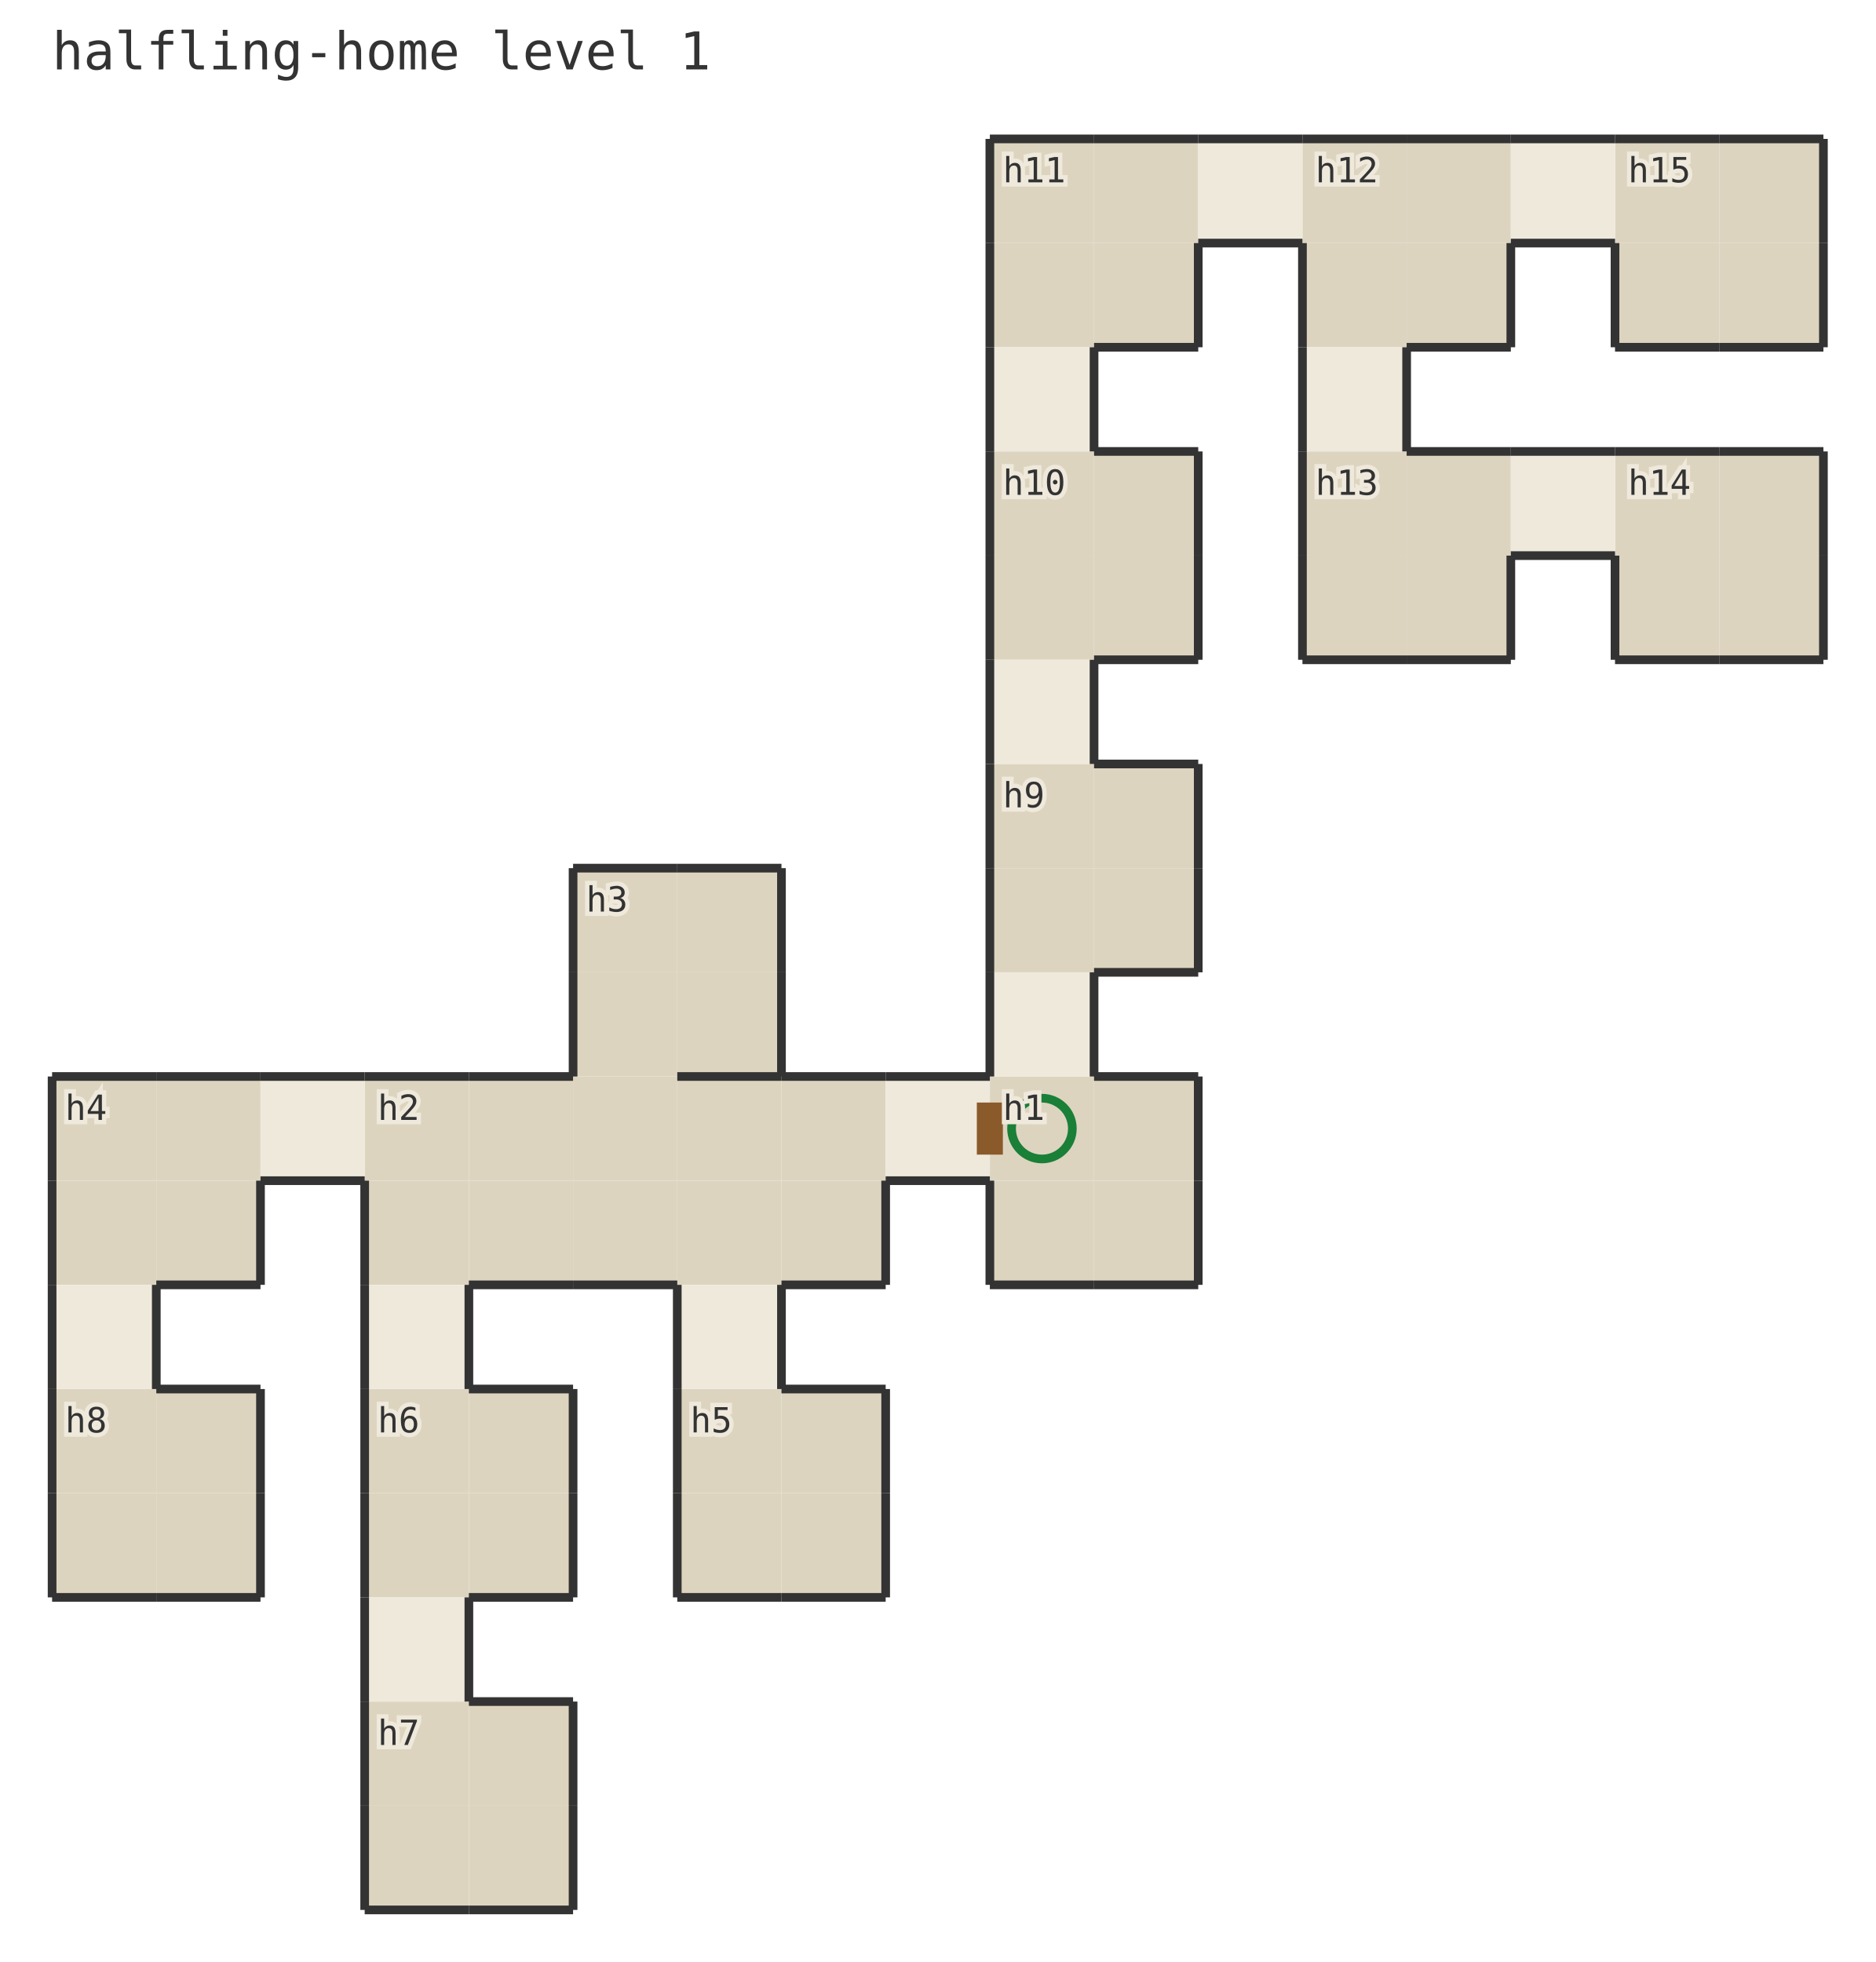
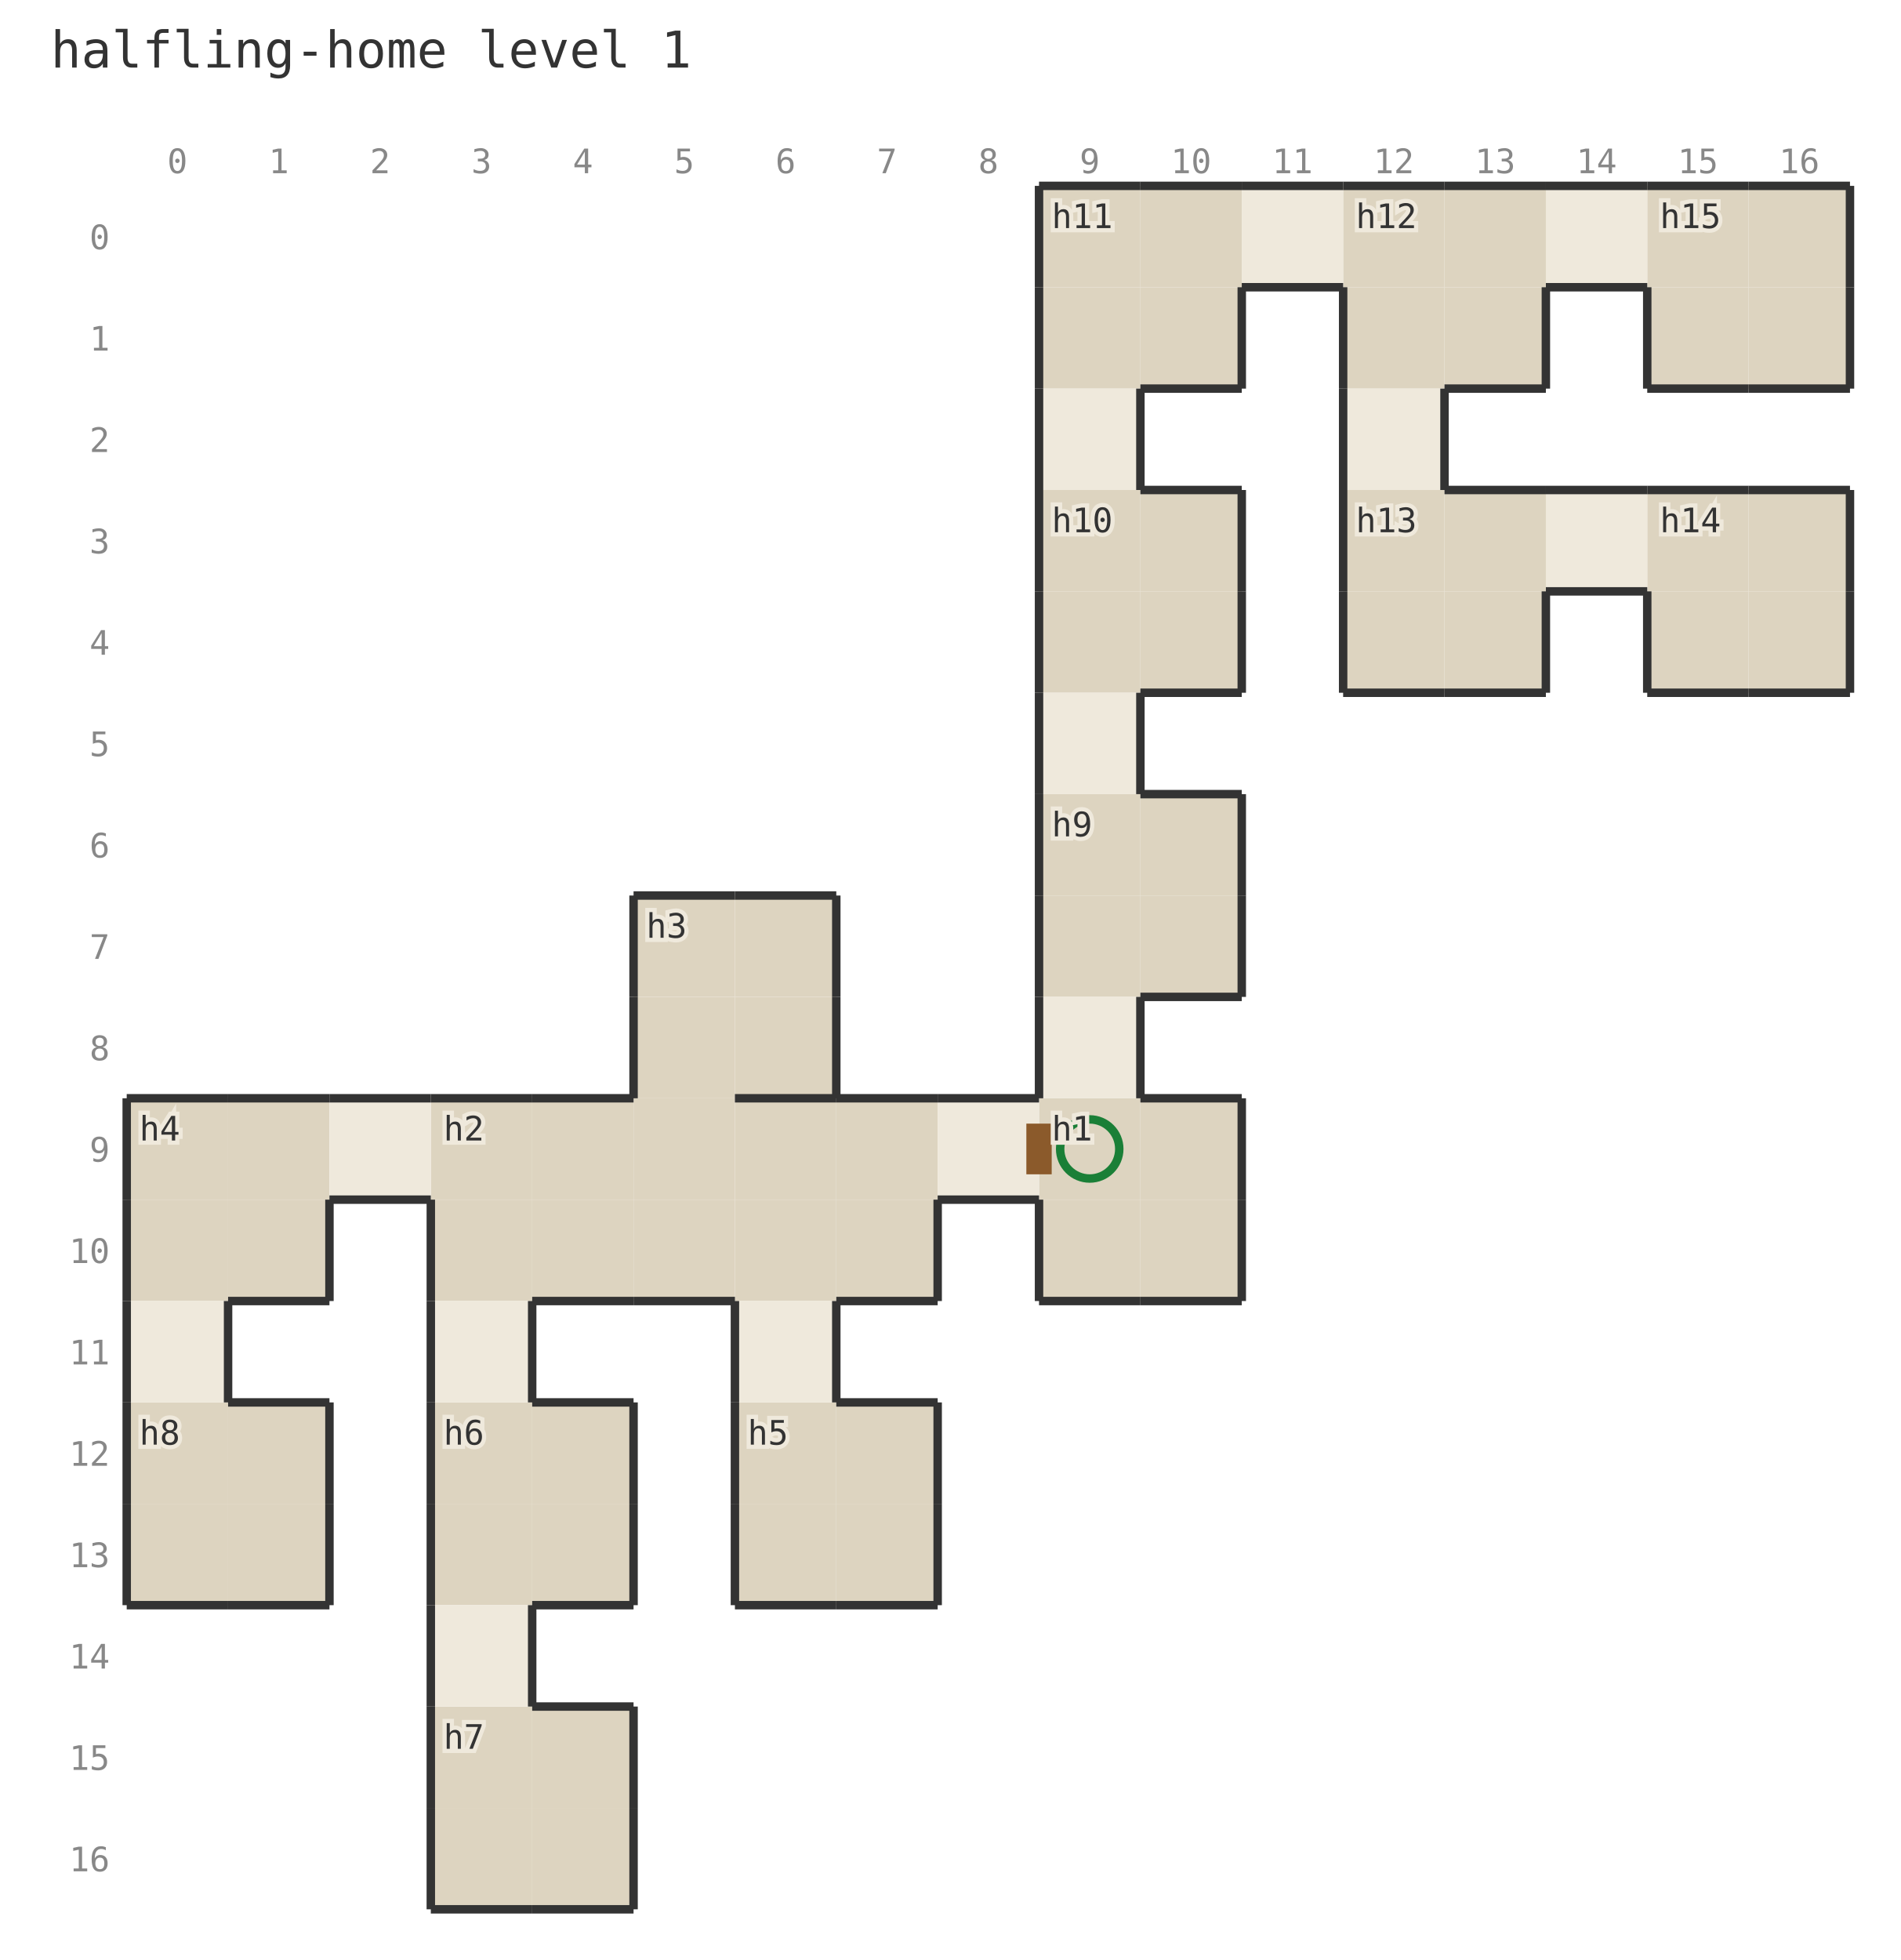
- <svg xmlns="http://www.w3.org/2000/svg" width="432" height="452" viewBox="0 0 432 452">
+ <svg xmlns="http://www.w3.org/2000/svg" width="450" height="464" viewBox="0 0 450 464">
  <text x="12" y="16" font-family="monospace" font-size="12" fill="#333333">halfling-home level 1</text>
-   <rect x="228" y="248" width="24" height="24" fill="#ddd4c0" />
-   <rect x="252" y="248" width="24" height="24" fill="#ddd4c0" />
-   <rect x="228" y="272" width="24" height="24" fill="#ddd4c0" />
-   <rect x="252" y="272" width="24" height="24" fill="#ddd4c0" />
-   <rect x="84" y="248" width="24" height="24" fill="#ddd4c0" />
-   <rect x="108" y="248" width="24" height="24" fill="#ddd4c0" />
-   <rect x="132" y="248" width="24" height="24" fill="#ddd4c0" />
-   <rect x="156" y="248" width="24" height="24" fill="#ddd4c0" />
-   <rect x="180" y="248" width="24" height="24" fill="#ddd4c0" />
-   <rect x="84" y="272" width="24" height="24" fill="#ddd4c0" />
-   <rect x="108" y="272" width="24" height="24" fill="#ddd4c0" />
-   <rect x="132" y="272" width="24" height="24" fill="#ddd4c0" />
-   <rect x="156" y="272" width="24" height="24" fill="#ddd4c0" />
-   <rect x="180" y="272" width="24" height="24" fill="#ddd4c0" />
-   <rect x="132" y="200" width="24" height="24" fill="#ddd4c0" />
-   <rect x="156" y="200" width="24" height="24" fill="#ddd4c0" />
-   <rect x="132" y="224" width="24" height="24" fill="#ddd4c0" />
-   <rect x="156" y="224" width="24" height="24" fill="#ddd4c0" />
-   <rect x="12" y="248" width="24" height="24" fill="#ddd4c0" />
-   <rect x="36" y="248" width="24" height="24" fill="#ddd4c0" />
-   <rect x="12" y="272" width="24" height="24" fill="#ddd4c0" />
-   <rect x="36" y="272" width="24" height="24" fill="#ddd4c0" />
-   <rect x="156" y="320" width="24" height="24" fill="#ddd4c0" />
-   <rect x="180" y="320" width="24" height="24" fill="#ddd4c0" />
-   <rect x="156" y="344" width="24" height="24" fill="#ddd4c0" />
-   <rect x="180" y="344" width="24" height="24" fill="#ddd4c0" />
-   <rect x="84" y="320" width="24" height="24" fill="#ddd4c0" />
-   <rect x="108" y="320" width="24" height="24" fill="#ddd4c0" />
-   <rect x="84" y="344" width="24" height="24" fill="#ddd4c0" />
-   <rect x="108" y="344" width="24" height="24" fill="#ddd4c0" />
-   <rect x="84" y="392" width="24" height="24" fill="#ddd4c0" />
-   <rect x="108" y="392" width="24" height="24" fill="#ddd4c0" />
-   <rect x="84" y="416" width="24" height="24" fill="#ddd4c0" />
-   <rect x="108" y="416" width="24" height="24" fill="#ddd4c0" />
-   <rect x="12" y="320" width="24" height="24" fill="#ddd4c0" />
-   <rect x="36" y="320" width="24" height="24" fill="#ddd4c0" />
-   <rect x="12" y="344" width="24" height="24" fill="#ddd4c0" />
-   <rect x="36" y="344" width="24" height="24" fill="#ddd4c0" />
-   <rect x="228" y="176" width="24" height="24" fill="#ddd4c0" />
-   <rect x="252" y="176" width="24" height="24" fill="#ddd4c0" />
-   <rect x="228" y="200" width="24" height="24" fill="#ddd4c0" />
-   <rect x="252" y="200" width="24" height="24" fill="#ddd4c0" />
-   <rect x="228" y="104" width="24" height="24" fill="#ddd4c0" />
-   <rect x="252" y="104" width="24" height="24" fill="#ddd4c0" />
-   <rect x="228" y="128" width="24" height="24" fill="#ddd4c0" />
-   <rect x="252" y="128" width="24" height="24" fill="#ddd4c0" />
-   <rect x="228" y="32" width="24" height="24" fill="#ddd4c0" />
-   <rect x="252" y="32" width="24" height="24" fill="#ddd4c0" />
-   <rect x="228" y="56" width="24" height="24" fill="#ddd4c0" />
-   <rect x="252" y="56" width="24" height="24" fill="#ddd4c0" />
-   <rect x="300" y="32" width="24" height="24" fill="#ddd4c0" />
-   <rect x="324" y="32" width="24" height="24" fill="#ddd4c0" />
-   <rect x="300" y="56" width="24" height="24" fill="#ddd4c0" />
-   <rect x="324" y="56" width="24" height="24" fill="#ddd4c0" />
-   <rect x="300" y="104" width="24" height="24" fill="#ddd4c0" />
-   <rect x="324" y="104" width="24" height="24" fill="#ddd4c0" />
-   <rect x="300" y="128" width="24" height="24" fill="#ddd4c0" />
-   <rect x="324" y="128" width="24" height="24" fill="#ddd4c0" />
-   <rect x="372" y="104" width="24" height="24" fill="#ddd4c0" />
-   <rect x="396" y="104" width="24" height="24" fill="#ddd4c0" />
-   <rect x="372" y="128" width="24" height="24" fill="#ddd4c0" />
-   <rect x="396" y="128" width="24" height="24" fill="#ddd4c0" />
-   <rect x="372" y="32" width="24" height="24" fill="#ddd4c0" />
-   <rect x="396" y="32" width="24" height="24" fill="#ddd4c0" />
-   <rect x="372" y="56" width="24" height="24" fill="#ddd4c0" />
-   <rect x="396" y="56" width="24" height="24" fill="#ddd4c0" />
-   <rect x="276" y="32" width="24" height="24" fill="#efe9dc" />
-   <rect x="348" y="32" width="24" height="24" fill="#efe9dc" />
-   <rect x="228" y="80" width="24" height="24" fill="#efe9dc" />
-   <rect x="300" y="80" width="24" height="24" fill="#efe9dc" />
-   <rect x="348" y="104" width="24" height="24" fill="#efe9dc" />
-   <rect x="228" y="152" width="24" height="24" fill="#efe9dc" />
-   <rect x="228" y="224" width="24" height="24" fill="#efe9dc" />
-   <rect x="60" y="248" width="24" height="24" fill="#efe9dc" />
-   <rect x="204" y="248" width="24" height="24" fill="#efe9dc" />
-   <rect x="12" y="296" width="24" height="24" fill="#efe9dc" />
-   <rect x="84" y="296" width="24" height="24" fill="#efe9dc" />
-   <rect x="156" y="296" width="24" height="24" fill="#efe9dc" />
-   <rect x="84" y="368" width="24" height="24" fill="#efe9dc" />
-   <line x1="12" y1="248" x2="12" y2="272" stroke="#333333" stroke-width="2" />
-   <line x1="12" y1="248" x2="36" y2="248" stroke="#333333" stroke-width="2" />
-   <line x1="12" y1="272" x2="12" y2="296" stroke="#333333" stroke-width="2" />
-   <line x1="12" y1="296" x2="12" y2="320" stroke="#333333" stroke-width="2" />
-   <line x1="12" y1="320" x2="12" y2="344" stroke="#333333" stroke-width="2" />
-   <line x1="12" y1="344" x2="12" y2="368" stroke="#333333" stroke-width="2" />
-   <line x1="12" y1="368" x2="36" y2="368" stroke="#333333" stroke-width="2" />
-   <line x1="36" y1="248" x2="60" y2="248" stroke="#333333" stroke-width="2" />
-   <line x1="36" y1="296" x2="36" y2="320" stroke="#333333" stroke-width="2" />
-   <line x1="36" y1="296" x2="60" y2="296" stroke="#333333" stroke-width="2" />
-   <line x1="36" y1="320" x2="60" y2="320" stroke="#333333" stroke-width="2" />
-   <line x1="36" y1="368" x2="60" y2="368" stroke="#333333" stroke-width="2" />
-   <line x1="60" y1="248" x2="84" y2="248" stroke="#333333" stroke-width="2" />
-   <line x1="60" y1="272" x2="60" y2="296" stroke="#333333" stroke-width="2" />
-   <line x1="60" y1="272" x2="84" y2="272" stroke="#333333" stroke-width="2" />
-   <line x1="60" y1="320" x2="60" y2="344" stroke="#333333" stroke-width="2" />
-   <line x1="60" y1="344" x2="60" y2="368" stroke="#333333" stroke-width="2" />
-   <line x1="84" y1="248" x2="108" y2="248" stroke="#333333" stroke-width="2" />
-   <line x1="84" y1="272" x2="84" y2="296" stroke="#333333" stroke-width="2" />
-   <line x1="84" y1="296" x2="84" y2="320" stroke="#333333" stroke-width="2" />
-   <line x1="84" y1="320" x2="84" y2="344" stroke="#333333" stroke-width="2" />
-   <line x1="84" y1="344" x2="84" y2="368" stroke="#333333" stroke-width="2" />
-   <line x1="84" y1="368" x2="84" y2="392" stroke="#333333" stroke-width="2" />
-   <line x1="84" y1="392" x2="84" y2="416" stroke="#333333" stroke-width="2" />
-   <line x1="84" y1="416" x2="84" y2="440" stroke="#333333" stroke-width="2" />
-   <line x1="84" y1="440" x2="108" y2="440" stroke="#333333" stroke-width="2" />
-   <line x1="108" y1="248" x2="132" y2="248" stroke="#333333" stroke-width="2" />
-   <line x1="108" y1="296" x2="108" y2="320" stroke="#333333" stroke-width="2" />
-   <line x1="108" y1="296" x2="132" y2="296" stroke="#333333" stroke-width="2" />
-   <line x1="108" y1="320" x2="132" y2="320" stroke="#333333" stroke-width="2" />
-   <line x1="108" y1="368" x2="108" y2="392" stroke="#333333" stroke-width="2" />
-   <line x1="108" y1="368" x2="132" y2="368" stroke="#333333" stroke-width="2" />
-   <line x1="108" y1="392" x2="132" y2="392" stroke="#333333" stroke-width="2" />
-   <line x1="108" y1="440" x2="132" y2="440" stroke="#333333" stroke-width="2" />
-   <line x1="132" y1="200" x2="132" y2="224" stroke="#333333" stroke-width="2" />
-   <line x1="132" y1="200" x2="156" y2="200" stroke="#333333" stroke-width="2" />
-   <line x1="132" y1="224" x2="132" y2="248" stroke="#333333" stroke-width="2" />
-   <line x1="132" y1="296" x2="156" y2="296" stroke="#333333" stroke-width="2" />
-   <line x1="132" y1="320" x2="132" y2="344" stroke="#333333" stroke-width="2" />
-   <line x1="132" y1="344" x2="132" y2="368" stroke="#333333" stroke-width="2" />
-   <line x1="132" y1="392" x2="132" y2="416" stroke="#333333" stroke-width="2" />
-   <line x1="132" y1="416" x2="132" y2="440" stroke="#333333" stroke-width="2" />
-   <line x1="156" y1="200" x2="180" y2="200" stroke="#333333" stroke-width="2" />
-   <line x1="156" y1="248" x2="180" y2="248" stroke="#333333" stroke-width="2" />
-   <line x1="156" y1="296" x2="156" y2="320" stroke="#333333" stroke-width="2" />
-   <line x1="156" y1="320" x2="156" y2="344" stroke="#333333" stroke-width="2" />
-   <line x1="156" y1="344" x2="156" y2="368" stroke="#333333" stroke-width="2" />
-   <line x1="156" y1="368" x2="180" y2="368" stroke="#333333" stroke-width="2" />
-   <line x1="180" y1="200" x2="180" y2="224" stroke="#333333" stroke-width="2" />
-   <line x1="180" y1="224" x2="180" y2="248" stroke="#333333" stroke-width="2" />
-   <line x1="180" y1="248" x2="204" y2="248" stroke="#333333" stroke-width="2" />
-   <line x1="180" y1="296" x2="180" y2="320" stroke="#333333" stroke-width="2" />
-   <line x1="180" y1="296" x2="204" y2="296" stroke="#333333" stroke-width="2" />
-   <line x1="180" y1="320" x2="204" y2="320" stroke="#333333" stroke-width="2" />
-   <line x1="180" y1="368" x2="204" y2="368" stroke="#333333" stroke-width="2" />
-   <line x1="204" y1="248" x2="228" y2="248" stroke="#333333" stroke-width="2" />
-   <line x1="204" y1="272" x2="204" y2="296" stroke="#333333" stroke-width="2" />
-   <line x1="204" y1="272" x2="228" y2="272" stroke="#333333" stroke-width="2" />
-   <line x1="204" y1="320" x2="204" y2="344" stroke="#333333" stroke-width="2" />
-   <line x1="204" y1="344" x2="204" y2="368" stroke="#333333" stroke-width="2" />
-   <line x1="228" y1="32" x2="228" y2="56" stroke="#333333" stroke-width="2" />
-   <line x1="228" y1="32" x2="252" y2="32" stroke="#333333" stroke-width="2" />
-   <line x1="228" y1="56" x2="228" y2="80" stroke="#333333" stroke-width="2" />
-   <line x1="228" y1="80" x2="228" y2="104" stroke="#333333" stroke-width="2" />
-   <line x1="228" y1="104" x2="228" y2="128" stroke="#333333" stroke-width="2" />
-   <line x1="228" y1="128" x2="228" y2="152" stroke="#333333" stroke-width="2" />
-   <line x1="228" y1="152" x2="228" y2="176" stroke="#333333" stroke-width="2" />
-   <line x1="228" y1="176" x2="228" y2="200" stroke="#333333" stroke-width="2" />
-   <line x1="228" y1="200" x2="228" y2="224" stroke="#333333" stroke-width="2" />
-   <line x1="228" y1="224" x2="228" y2="248" stroke="#333333" stroke-width="2" />
-   <line x1="228" y1="272" x2="228" y2="296" stroke="#333333" stroke-width="2" />
-   <line x1="228" y1="296" x2="252" y2="296" stroke="#333333" stroke-width="2" />
-   <line x1="252" y1="32" x2="276" y2="32" stroke="#333333" stroke-width="2" />
-   <line x1="252" y1="80" x2="252" y2="104" stroke="#333333" stroke-width="2" />
-   <line x1="252" y1="80" x2="276" y2="80" stroke="#333333" stroke-width="2" />
-   <line x1="252" y1="104" x2="276" y2="104" stroke="#333333" stroke-width="2" />
-   <line x1="252" y1="152" x2="252" y2="176" stroke="#333333" stroke-width="2" />
-   <line x1="252" y1="152" x2="276" y2="152" stroke="#333333" stroke-width="2" />
-   <line x1="252" y1="176" x2="276" y2="176" stroke="#333333" stroke-width="2" />
-   <line x1="252" y1="224" x2="252" y2="248" stroke="#333333" stroke-width="2" />
-   <line x1="252" y1="224" x2="276" y2="224" stroke="#333333" stroke-width="2" />
-   <line x1="252" y1="248" x2="276" y2="248" stroke="#333333" stroke-width="2" />
-   <line x1="252" y1="296" x2="276" y2="296" stroke="#333333" stroke-width="2" />
-   <line x1="276" y1="32" x2="300" y2="32" stroke="#333333" stroke-width="2" />
-   <line x1="276" y1="56" x2="276" y2="80" stroke="#333333" stroke-width="2" />
-   <line x1="276" y1="56" x2="300" y2="56" stroke="#333333" stroke-width="2" />
-   <line x1="276" y1="104" x2="276" y2="128" stroke="#333333" stroke-width="2" />
-   <line x1="276" y1="128" x2="276" y2="152" stroke="#333333" stroke-width="2" />
-   <line x1="276" y1="176" x2="276" y2="200" stroke="#333333" stroke-width="2" />
-   <line x1="276" y1="200" x2="276" y2="224" stroke="#333333" stroke-width="2" />
-   <line x1="276" y1="248" x2="276" y2="272" stroke="#333333" stroke-width="2" />
-   <line x1="276" y1="272" x2="276" y2="296" stroke="#333333" stroke-width="2" />
-   <line x1="300" y1="32" x2="324" y2="32" stroke="#333333" stroke-width="2" />
-   <line x1="300" y1="56" x2="300" y2="80" stroke="#333333" stroke-width="2" />
-   <line x1="300" y1="80" x2="300" y2="104" stroke="#333333" stroke-width="2" />
-   <line x1="300" y1="104" x2="300" y2="128" stroke="#333333" stroke-width="2" />
-   <line x1="300" y1="128" x2="300" y2="152" stroke="#333333" stroke-width="2" />
-   <line x1="300" y1="152" x2="324" y2="152" stroke="#333333" stroke-width="2" />
-   <line x1="324" y1="32" x2="348" y2="32" stroke="#333333" stroke-width="2" />
-   <line x1="324" y1="80" x2="324" y2="104" stroke="#333333" stroke-width="2" />
-   <line x1="324" y1="80" x2="348" y2="80" stroke="#333333" stroke-width="2" />
-   <line x1="324" y1="104" x2="348" y2="104" stroke="#333333" stroke-width="2" />
-   <line x1="324" y1="152" x2="348" y2="152" stroke="#333333" stroke-width="2" />
-   <line x1="348" y1="32" x2="372" y2="32" stroke="#333333" stroke-width="2" />
-   <line x1="348" y1="56" x2="348" y2="80" stroke="#333333" stroke-width="2" />
-   <line x1="348" y1="56" x2="372" y2="56" stroke="#333333" stroke-width="2" />
-   <line x1="348" y1="104" x2="372" y2="104" stroke="#333333" stroke-width="2" />
-   <line x1="348" y1="128" x2="348" y2="152" stroke="#333333" stroke-width="2" />
-   <line x1="348" y1="128" x2="372" y2="128" stroke="#333333" stroke-width="2" />
-   <line x1="372" y1="32" x2="396" y2="32" stroke="#333333" stroke-width="2" />
-   <line x1="372" y1="56" x2="372" y2="80" stroke="#333333" stroke-width="2" />
-   <line x1="372" y1="80" x2="396" y2="80" stroke="#333333" stroke-width="2" />
-   <line x1="372" y1="104" x2="396" y2="104" stroke="#333333" stroke-width="2" />
-   <line x1="372" y1="128" x2="372" y2="152" stroke="#333333" stroke-width="2" />
-   <line x1="372" y1="152" x2="396" y2="152" stroke="#333333" stroke-width="2" />
-   <line x1="396" y1="32" x2="420" y2="32" stroke="#333333" stroke-width="2" />
-   <line x1="396" y1="80" x2="420" y2="80" stroke="#333333" stroke-width="2" />
-   <line x1="396" y1="104" x2="420" y2="104" stroke="#333333" stroke-width="2" />
-   <line x1="396" y1="152" x2="420" y2="152" stroke="#333333" stroke-width="2" />
-   <line x1="420" y1="32" x2="420" y2="56" stroke="#333333" stroke-width="2" />
-   <line x1="420" y1="56" x2="420" y2="80" stroke="#333333" stroke-width="2" />
-   <line x1="420" y1="104" x2="420" y2="128" stroke="#333333" stroke-width="2" />
-   <line x1="420" y1="128" x2="420" y2="152" stroke="#333333" stroke-width="2" />
-   <rect x="225" y="254" width="6" height="12" fill="#8b5a2b" />
-   <circle cx="240" cy="260" r="7" fill="none" stroke="#1a7f37" stroke-width="2" />
-   <text x="231" y="258" font-family="monospace" font-size="8" paint-order="stroke" stroke="#efe9dc" stroke-width="2" fill="#333333">h1</text>
-   <text x="87" y="258" font-family="monospace" font-size="8" paint-order="stroke" stroke="#efe9dc" stroke-width="2" fill="#333333">h2</text>
-   <text x="135" y="210" font-family="monospace" font-size="8" paint-order="stroke" stroke="#efe9dc" stroke-width="2" fill="#333333">h3</text>
-   <text x="15" y="258" font-family="monospace" font-size="8" paint-order="stroke" stroke="#efe9dc" stroke-width="2" fill="#333333">h4</text>
-   <text x="159" y="330" font-family="monospace" font-size="8" paint-order="stroke" stroke="#efe9dc" stroke-width="2" fill="#333333">h5</text>
-   <text x="87" y="330" font-family="monospace" font-size="8" paint-order="stroke" stroke="#efe9dc" stroke-width="2" fill="#333333">h6</text>
-   <text x="87" y="402" font-family="monospace" font-size="8" paint-order="stroke" stroke="#efe9dc" stroke-width="2" fill="#333333">h7</text>
-   <text x="15" y="330" font-family="monospace" font-size="8" paint-order="stroke" stroke="#efe9dc" stroke-width="2" fill="#333333">h8</text>
-   <text x="231" y="186" font-family="monospace" font-size="8" paint-order="stroke" stroke="#efe9dc" stroke-width="2" fill="#333333">h9</text>
-   <text x="231" y="114" font-family="monospace" font-size="8" paint-order="stroke" stroke="#efe9dc" stroke-width="2" fill="#333333">h10</text>
-   <text x="231" y="42" font-family="monospace" font-size="8" paint-order="stroke" stroke="#efe9dc" stroke-width="2" fill="#333333">h11</text>
-   <text x="303" y="42" font-family="monospace" font-size="8" paint-order="stroke" stroke="#efe9dc" stroke-width="2" fill="#333333">h12</text>
-   <text x="303" y="114" font-family="monospace" font-size="8" paint-order="stroke" stroke="#efe9dc" stroke-width="2" fill="#333333">h13</text>
-   <text x="375" y="114" font-family="monospace" font-size="8" paint-order="stroke" stroke="#efe9dc" stroke-width="2" fill="#333333">h14</text>
-   <text x="375" y="42" font-family="monospace" font-size="8" paint-order="stroke" stroke="#efe9dc" stroke-width="2" fill="#333333">h15</text>
+   <text x="42" y="41" font-family="monospace" font-size="8" text-anchor="middle" fill="#888888">0</text>
+   <text x="66" y="41" font-family="monospace" font-size="8" text-anchor="middle" fill="#888888">1</text>
+   <text x="90" y="41" font-family="monospace" font-size="8" text-anchor="middle" fill="#888888">2</text>
+   <text x="114" y="41" font-family="monospace" font-size="8" text-anchor="middle" fill="#888888">3</text>
+   <text x="138" y="41" font-family="monospace" font-size="8" text-anchor="middle" fill="#888888">4</text>
+   <text x="162" y="41" font-family="monospace" font-size="8" text-anchor="middle" fill="#888888">5</text>
+   <text x="186" y="41" font-family="monospace" font-size="8" text-anchor="middle" fill="#888888">6</text>
+   <text x="210" y="41" font-family="monospace" font-size="8" text-anchor="middle" fill="#888888">7</text>
+   <text x="234" y="41" font-family="monospace" font-size="8" text-anchor="middle" fill="#888888">8</text>
+   <text x="258" y="41" font-family="monospace" font-size="8" text-anchor="middle" fill="#888888">9</text>
+   <text x="282" y="41" font-family="monospace" font-size="8" text-anchor="middle" fill="#888888">10</text>
+   <text x="306" y="41" font-family="monospace" font-size="8" text-anchor="middle" fill="#888888">11</text>
+   <text x="330" y="41" font-family="monospace" font-size="8" text-anchor="middle" fill="#888888">12</text>
+   <text x="354" y="41" font-family="monospace" font-size="8" text-anchor="middle" fill="#888888">13</text>
+   <text x="378" y="41" font-family="monospace" font-size="8" text-anchor="middle" fill="#888888">14</text>
+   <text x="402" y="41" font-family="monospace" font-size="8" text-anchor="middle" fill="#888888">15</text>
+   <text x="426" y="41" font-family="monospace" font-size="8" text-anchor="middle" fill="#888888">16</text>
+   <text x="26" y="59" font-family="monospace" font-size="8" text-anchor="end" fill="#888888">0</text>
+   <text x="26" y="83" font-family="monospace" font-size="8" text-anchor="end" fill="#888888">1</text>
+   <text x="26" y="107" font-family="monospace" font-size="8" text-anchor="end" fill="#888888">2</text>
+   <text x="26" y="131" font-family="monospace" font-size="8" text-anchor="end" fill="#888888">3</text>
+   <text x="26" y="155" font-family="monospace" font-size="8" text-anchor="end" fill="#888888">4</text>
+   <text x="26" y="179" font-family="monospace" font-size="8" text-anchor="end" fill="#888888">5</text>
+   <text x="26" y="203" font-family="monospace" font-size="8" text-anchor="end" fill="#888888">6</text>
+   <text x="26" y="227" font-family="monospace" font-size="8" text-anchor="end" fill="#888888">7</text>
+   <text x="26" y="251" font-family="monospace" font-size="8" text-anchor="end" fill="#888888">8</text>
+   <text x="26" y="275" font-family="monospace" font-size="8" text-anchor="end" fill="#888888">9</text>
+   <text x="26" y="299" font-family="monospace" font-size="8" text-anchor="end" fill="#888888">10</text>
+   <text x="26" y="323" font-family="monospace" font-size="8" text-anchor="end" fill="#888888">11</text>
+   <text x="26" y="347" font-family="monospace" font-size="8" text-anchor="end" fill="#888888">12</text>
+   <text x="26" y="371" font-family="monospace" font-size="8" text-anchor="end" fill="#888888">13</text>
+   <text x="26" y="395" font-family="monospace" font-size="8" text-anchor="end" fill="#888888">14</text>
+   <text x="26" y="419" font-family="monospace" font-size="8" text-anchor="end" fill="#888888">15</text>
+   <text x="26" y="443" font-family="monospace" font-size="8" text-anchor="end" fill="#888888">16</text>
+   <rect x="246" y="260" width="24" height="24" fill="#ddd4c0" />
+   <rect x="270" y="260" width="24" height="24" fill="#ddd4c0" />
+   <rect x="246" y="284" width="24" height="24" fill="#ddd4c0" />
+   <rect x="270" y="284" width="24" height="24" fill="#ddd4c0" />
+   <rect x="102" y="260" width="24" height="24" fill="#ddd4c0" />
+   <rect x="126" y="260" width="24" height="24" fill="#ddd4c0" />
+   <rect x="150" y="260" width="24" height="24" fill="#ddd4c0" />
+   <rect x="174" y="260" width="24" height="24" fill="#ddd4c0" />
+   <rect x="198" y="260" width="24" height="24" fill="#ddd4c0" />
+   <rect x="102" y="284" width="24" height="24" fill="#ddd4c0" />
+   <rect x="126" y="284" width="24" height="24" fill="#ddd4c0" />
+   <rect x="150" y="284" width="24" height="24" fill="#ddd4c0" />
+   <rect x="174" y="284" width="24" height="24" fill="#ddd4c0" />
+   <rect x="198" y="284" width="24" height="24" fill="#ddd4c0" />
+   <rect x="150" y="212" width="24" height="24" fill="#ddd4c0" />
+   <rect x="174" y="212" width="24" height="24" fill="#ddd4c0" />
+   <rect x="150" y="236" width="24" height="24" fill="#ddd4c0" />
+   <rect x="174" y="236" width="24" height="24" fill="#ddd4c0" />
+   <rect x="30" y="260" width="24" height="24" fill="#ddd4c0" />
+   <rect x="54" y="260" width="24" height="24" fill="#ddd4c0" />
+   <rect x="30" y="284" width="24" height="24" fill="#ddd4c0" />
+   <rect x="54" y="284" width="24" height="24" fill="#ddd4c0" />
+   <rect x="174" y="332" width="24" height="24" fill="#ddd4c0" />
+   <rect x="198" y="332" width="24" height="24" fill="#ddd4c0" />
+   <rect x="174" y="356" width="24" height="24" fill="#ddd4c0" />
+   <rect x="198" y="356" width="24" height="24" fill="#ddd4c0" />
+   <rect x="102" y="332" width="24" height="24" fill="#ddd4c0" />
+   <rect x="126" y="332" width="24" height="24" fill="#ddd4c0" />
+   <rect x="102" y="356" width="24" height="24" fill="#ddd4c0" />
+   <rect x="126" y="356" width="24" height="24" fill="#ddd4c0" />
+   <rect x="102" y="404" width="24" height="24" fill="#ddd4c0" />
+   <rect x="126" y="404" width="24" height="24" fill="#ddd4c0" />
+   <rect x="102" y="428" width="24" height="24" fill="#ddd4c0" />
+   <rect x="126" y="428" width="24" height="24" fill="#ddd4c0" />
+   <rect x="30" y="332" width="24" height="24" fill="#ddd4c0" />
+   <rect x="54" y="332" width="24" height="24" fill="#ddd4c0" />
+   <rect x="30" y="356" width="24" height="24" fill="#ddd4c0" />
+   <rect x="54" y="356" width="24" height="24" fill="#ddd4c0" />
+   <rect x="246" y="188" width="24" height="24" fill="#ddd4c0" />
+   <rect x="270" y="188" width="24" height="24" fill="#ddd4c0" />
+   <rect x="246" y="212" width="24" height="24" fill="#ddd4c0" />
+   <rect x="270" y="212" width="24" height="24" fill="#ddd4c0" />
+   <rect x="246" y="116" width="24" height="24" fill="#ddd4c0" />
+   <rect x="270" y="116" width="24" height="24" fill="#ddd4c0" />
+   <rect x="246" y="140" width="24" height="24" fill="#ddd4c0" />
+   <rect x="270" y="140" width="24" height="24" fill="#ddd4c0" />
+   <rect x="246" y="44" width="24" height="24" fill="#ddd4c0" />
+   <rect x="270" y="44" width="24" height="24" fill="#ddd4c0" />
+   <rect x="246" y="68" width="24" height="24" fill="#ddd4c0" />
+   <rect x="270" y="68" width="24" height="24" fill="#ddd4c0" />
+   <rect x="318" y="44" width="24" height="24" fill="#ddd4c0" />
+   <rect x="342" y="44" width="24" height="24" fill="#ddd4c0" />
+   <rect x="318" y="68" width="24" height="24" fill="#ddd4c0" />
+   <rect x="342" y="68" width="24" height="24" fill="#ddd4c0" />
+   <rect x="318" y="116" width="24" height="24" fill="#ddd4c0" />
+   <rect x="342" y="116" width="24" height="24" fill="#ddd4c0" />
+   <rect x="318" y="140" width="24" height="24" fill="#ddd4c0" />
+   <rect x="342" y="140" width="24" height="24" fill="#ddd4c0" />
+   <rect x="390" y="116" width="24" height="24" fill="#ddd4c0" />
+   <rect x="414" y="116" width="24" height="24" fill="#ddd4c0" />
+   <rect x="390" y="140" width="24" height="24" fill="#ddd4c0" />
+   <rect x="414" y="140" width="24" height="24" fill="#ddd4c0" />
+   <rect x="390" y="44" width="24" height="24" fill="#ddd4c0" />
+   <rect x="414" y="44" width="24" height="24" fill="#ddd4c0" />
+   <rect x="390" y="68" width="24" height="24" fill="#ddd4c0" />
+   <rect x="414" y="68" width="24" height="24" fill="#ddd4c0" />
+   <rect x="294" y="44" width="24" height="24" fill="#efe9dc" />
+   <rect x="366" y="44" width="24" height="24" fill="#efe9dc" />
+   <rect x="246" y="92" width="24" height="24" fill="#efe9dc" />
+   <rect x="318" y="92" width="24" height="24" fill="#efe9dc" />
+   <rect x="366" y="116" width="24" height="24" fill="#efe9dc" />
+   <rect x="246" y="164" width="24" height="24" fill="#efe9dc" />
+   <rect x="246" y="236" width="24" height="24" fill="#efe9dc" />
+   <rect x="78" y="260" width="24" height="24" fill="#efe9dc" />
+   <rect x="222" y="260" width="24" height="24" fill="#efe9dc" />
+   <rect x="30" y="308" width="24" height="24" fill="#efe9dc" />
+   <rect x="102" y="308" width="24" height="24" fill="#efe9dc" />
+   <rect x="174" y="308" width="24" height="24" fill="#efe9dc" />
+   <rect x="102" y="380" width="24" height="24" fill="#efe9dc" />
+   <line x1="30" y1="260" x2="30" y2="284" stroke="#333333" stroke-width="2" />
+   <line x1="30" y1="260" x2="54" y2="260" stroke="#333333" stroke-width="2" />
+   <line x1="30" y1="284" x2="30" y2="308" stroke="#333333" stroke-width="2" />
+   <line x1="30" y1="308" x2="30" y2="332" stroke="#333333" stroke-width="2" />
+   <line x1="30" y1="332" x2="30" y2="356" stroke="#333333" stroke-width="2" />
+   <line x1="30" y1="356" x2="30" y2="380" stroke="#333333" stroke-width="2" />
+   <line x1="30" y1="380" x2="54" y2="380" stroke="#333333" stroke-width="2" />
+   <line x1="54" y1="260" x2="78" y2="260" stroke="#333333" stroke-width="2" />
+   <line x1="54" y1="308" x2="54" y2="332" stroke="#333333" stroke-width="2" />
+   <line x1="54" y1="308" x2="78" y2="308" stroke="#333333" stroke-width="2" />
+   <line x1="54" y1="332" x2="78" y2="332" stroke="#333333" stroke-width="2" />
+   <line x1="54" y1="380" x2="78" y2="380" stroke="#333333" stroke-width="2" />
+   <line x1="78" y1="260" x2="102" y2="260" stroke="#333333" stroke-width="2" />
+   <line x1="78" y1="284" x2="78" y2="308" stroke="#333333" stroke-width="2" />
+   <line x1="78" y1="284" x2="102" y2="284" stroke="#333333" stroke-width="2" />
+   <line x1="78" y1="332" x2="78" y2="356" stroke="#333333" stroke-width="2" />
+   <line x1="78" y1="356" x2="78" y2="380" stroke="#333333" stroke-width="2" />
+   <line x1="102" y1="260" x2="126" y2="260" stroke="#333333" stroke-width="2" />
+   <line x1="102" y1="284" x2="102" y2="308" stroke="#333333" stroke-width="2" />
+   <line x1="102" y1="308" x2="102" y2="332" stroke="#333333" stroke-width="2" />
+   <line x1="102" y1="332" x2="102" y2="356" stroke="#333333" stroke-width="2" />
+   <line x1="102" y1="356" x2="102" y2="380" stroke="#333333" stroke-width="2" />
+   <line x1="102" y1="380" x2="102" y2="404" stroke="#333333" stroke-width="2" />
+   <line x1="102" y1="404" x2="102" y2="428" stroke="#333333" stroke-width="2" />
+   <line x1="102" y1="428" x2="102" y2="452" stroke="#333333" stroke-width="2" />
+   <line x1="102" y1="452" x2="126" y2="452" stroke="#333333" stroke-width="2" />
+   <line x1="126" y1="260" x2="150" y2="260" stroke="#333333" stroke-width="2" />
+   <line x1="126" y1="308" x2="126" y2="332" stroke="#333333" stroke-width="2" />
+   <line x1="126" y1="308" x2="150" y2="308" stroke="#333333" stroke-width="2" />
+   <line x1="126" y1="332" x2="150" y2="332" stroke="#333333" stroke-width="2" />
+   <line x1="126" y1="380" x2="126" y2="404" stroke="#333333" stroke-width="2" />
+   <line x1="126" y1="380" x2="150" y2="380" stroke="#333333" stroke-width="2" />
+   <line x1="126" y1="404" x2="150" y2="404" stroke="#333333" stroke-width="2" />
+   <line x1="126" y1="452" x2="150" y2="452" stroke="#333333" stroke-width="2" />
+   <line x1="150" y1="212" x2="150" y2="236" stroke="#333333" stroke-width="2" />
+   <line x1="150" y1="212" x2="174" y2="212" stroke="#333333" stroke-width="2" />
+   <line x1="150" y1="236" x2="150" y2="260" stroke="#333333" stroke-width="2" />
+   <line x1="150" y1="308" x2="174" y2="308" stroke="#333333" stroke-width="2" />
+   <line x1="150" y1="332" x2="150" y2="356" stroke="#333333" stroke-width="2" />
+   <line x1="150" y1="356" x2="150" y2="380" stroke="#333333" stroke-width="2" />
+   <line x1="150" y1="404" x2="150" y2="428" stroke="#333333" stroke-width="2" />
+   <line x1="150" y1="428" x2="150" y2="452" stroke="#333333" stroke-width="2" />
+   <line x1="174" y1="212" x2="198" y2="212" stroke="#333333" stroke-width="2" />
+   <line x1="174" y1="260" x2="198" y2="260" stroke="#333333" stroke-width="2" />
+   <line x1="174" y1="308" x2="174" y2="332" stroke="#333333" stroke-width="2" />
+   <line x1="174" y1="332" x2="174" y2="356" stroke="#333333" stroke-width="2" />
+   <line x1="174" y1="356" x2="174" y2="380" stroke="#333333" stroke-width="2" />
+   <line x1="174" y1="380" x2="198" y2="380" stroke="#333333" stroke-width="2" />
+   <line x1="198" y1="212" x2="198" y2="236" stroke="#333333" stroke-width="2" />
+   <line x1="198" y1="236" x2="198" y2="260" stroke="#333333" stroke-width="2" />
+   <line x1="198" y1="260" x2="222" y2="260" stroke="#333333" stroke-width="2" />
+   <line x1="198" y1="308" x2="198" y2="332" stroke="#333333" stroke-width="2" />
+   <line x1="198" y1="308" x2="222" y2="308" stroke="#333333" stroke-width="2" />
+   <line x1="198" y1="332" x2="222" y2="332" stroke="#333333" stroke-width="2" />
+   <line x1="198" y1="380" x2="222" y2="380" stroke="#333333" stroke-width="2" />
+   <line x1="222" y1="260" x2="246" y2="260" stroke="#333333" stroke-width="2" />
+   <line x1="222" y1="284" x2="222" y2="308" stroke="#333333" stroke-width="2" />
+   <line x1="222" y1="284" x2="246" y2="284" stroke="#333333" stroke-width="2" />
+   <line x1="222" y1="332" x2="222" y2="356" stroke="#333333" stroke-width="2" />
+   <line x1="222" y1="356" x2="222" y2="380" stroke="#333333" stroke-width="2" />
+   <line x1="246" y1="44" x2="246" y2="68" stroke="#333333" stroke-width="2" />
+   <line x1="246" y1="44" x2="270" y2="44" stroke="#333333" stroke-width="2" />
+   <line x1="246" y1="68" x2="246" y2="92" stroke="#333333" stroke-width="2" />
+   <line x1="246" y1="92" x2="246" y2="116" stroke="#333333" stroke-width="2" />
+   <line x1="246" y1="116" x2="246" y2="140" stroke="#333333" stroke-width="2" />
+   <line x1="246" y1="140" x2="246" y2="164" stroke="#333333" stroke-width="2" />
+   <line x1="246" y1="164" x2="246" y2="188" stroke="#333333" stroke-width="2" />
+   <line x1="246" y1="188" x2="246" y2="212" stroke="#333333" stroke-width="2" />
+   <line x1="246" y1="212" x2="246" y2="236" stroke="#333333" stroke-width="2" />
+   <line x1="246" y1="236" x2="246" y2="260" stroke="#333333" stroke-width="2" />
+   <line x1="246" y1="284" x2="246" y2="308" stroke="#333333" stroke-width="2" />
+   <line x1="246" y1="308" x2="270" y2="308" stroke="#333333" stroke-width="2" />
+   <line x1="270" y1="44" x2="294" y2="44" stroke="#333333" stroke-width="2" />
+   <line x1="270" y1="92" x2="270" y2="116" stroke="#333333" stroke-width="2" />
+   <line x1="270" y1="92" x2="294" y2="92" stroke="#333333" stroke-width="2" />
+   <line x1="270" y1="116" x2="294" y2="116" stroke="#333333" stroke-width="2" />
+   <line x1="270" y1="164" x2="270" y2="188" stroke="#333333" stroke-width="2" />
+   <line x1="270" y1="164" x2="294" y2="164" stroke="#333333" stroke-width="2" />
+   <line x1="270" y1="188" x2="294" y2="188" stroke="#333333" stroke-width="2" />
+   <line x1="270" y1="236" x2="270" y2="260" stroke="#333333" stroke-width="2" />
+   <line x1="270" y1="236" x2="294" y2="236" stroke="#333333" stroke-width="2" />
+   <line x1="270" y1="260" x2="294" y2="260" stroke="#333333" stroke-width="2" />
+   <line x1="270" y1="308" x2="294" y2="308" stroke="#333333" stroke-width="2" />
+   <line x1="294" y1="44" x2="318" y2="44" stroke="#333333" stroke-width="2" />
+   <line x1="294" y1="68" x2="294" y2="92" stroke="#333333" stroke-width="2" />
+   <line x1="294" y1="68" x2="318" y2="68" stroke="#333333" stroke-width="2" />
+   <line x1="294" y1="116" x2="294" y2="140" stroke="#333333" stroke-width="2" />
+   <line x1="294" y1="140" x2="294" y2="164" stroke="#333333" stroke-width="2" />
+   <line x1="294" y1="188" x2="294" y2="212" stroke="#333333" stroke-width="2" />
+   <line x1="294" y1="212" x2="294" y2="236" stroke="#333333" stroke-width="2" />
+   <line x1="294" y1="260" x2="294" y2="284" stroke="#333333" stroke-width="2" />
+   <line x1="294" y1="284" x2="294" y2="308" stroke="#333333" stroke-width="2" />
+   <line x1="318" y1="44" x2="342" y2="44" stroke="#333333" stroke-width="2" />
+   <line x1="318" y1="68" x2="318" y2="92" stroke="#333333" stroke-width="2" />
+   <line x1="318" y1="92" x2="318" y2="116" stroke="#333333" stroke-width="2" />
+   <line x1="318" y1="116" x2="318" y2="140" stroke="#333333" stroke-width="2" />
+   <line x1="318" y1="140" x2="318" y2="164" stroke="#333333" stroke-width="2" />
+   <line x1="318" y1="164" x2="342" y2="164" stroke="#333333" stroke-width="2" />
+   <line x1="342" y1="44" x2="366" y2="44" stroke="#333333" stroke-width="2" />
+   <line x1="342" y1="92" x2="342" y2="116" stroke="#333333" stroke-width="2" />
+   <line x1="342" y1="92" x2="366" y2="92" stroke="#333333" stroke-width="2" />
+   <line x1="342" y1="116" x2="366" y2="116" stroke="#333333" stroke-width="2" />
+   <line x1="342" y1="164" x2="366" y2="164" stroke="#333333" stroke-width="2" />
+   <line x1="366" y1="44" x2="390" y2="44" stroke="#333333" stroke-width="2" />
+   <line x1="366" y1="68" x2="366" y2="92" stroke="#333333" stroke-width="2" />
+   <line x1="366" y1="68" x2="390" y2="68" stroke="#333333" stroke-width="2" />
+   <line x1="366" y1="116" x2="390" y2="116" stroke="#333333" stroke-width="2" />
+   <line x1="366" y1="140" x2="366" y2="164" stroke="#333333" stroke-width="2" />
+   <line x1="366" y1="140" x2="390" y2="140" stroke="#333333" stroke-width="2" />
+   <line x1="390" y1="44" x2="414" y2="44" stroke="#333333" stroke-width="2" />
+   <line x1="390" y1="68" x2="390" y2="92" stroke="#333333" stroke-width="2" />
+   <line x1="390" y1="92" x2="414" y2="92" stroke="#333333" stroke-width="2" />
+   <line x1="390" y1="116" x2="414" y2="116" stroke="#333333" stroke-width="2" />
+   <line x1="390" y1="140" x2="390" y2="164" stroke="#333333" stroke-width="2" />
+   <line x1="390" y1="164" x2="414" y2="164" stroke="#333333" stroke-width="2" />
+   <line x1="414" y1="44" x2="438" y2="44" stroke="#333333" stroke-width="2" />
+   <line x1="414" y1="92" x2="438" y2="92" stroke="#333333" stroke-width="2" />
+   <line x1="414" y1="116" x2="438" y2="116" stroke="#333333" stroke-width="2" />
+   <line x1="414" y1="164" x2="438" y2="164" stroke="#333333" stroke-width="2" />
+   <line x1="438" y1="44" x2="438" y2="68" stroke="#333333" stroke-width="2" />
+   <line x1="438" y1="68" x2="438" y2="92" stroke="#333333" stroke-width="2" />
+   <line x1="438" y1="116" x2="438" y2="140" stroke="#333333" stroke-width="2" />
+   <line x1="438" y1="140" x2="438" y2="164" stroke="#333333" stroke-width="2" />
+   <rect x="243" y="266" width="6" height="12" fill="#8b5a2b" />
+   <circle cx="258" cy="272" r="7" fill="none" stroke="#1a7f37" stroke-width="2" />
+   <text x="249" y="270" font-family="monospace" font-size="8" paint-order="stroke" stroke="#efe9dc" stroke-width="2" fill="#333333">h1</text>
+   <text x="105" y="270" font-family="monospace" font-size="8" paint-order="stroke" stroke="#efe9dc" stroke-width="2" fill="#333333">h2</text>
+   <text x="153" y="222" font-family="monospace" font-size="8" paint-order="stroke" stroke="#efe9dc" stroke-width="2" fill="#333333">h3</text>
+   <text x="33" y="270" font-family="monospace" font-size="8" paint-order="stroke" stroke="#efe9dc" stroke-width="2" fill="#333333">h4</text>
+   <text x="177" y="342" font-family="monospace" font-size="8" paint-order="stroke" stroke="#efe9dc" stroke-width="2" fill="#333333">h5</text>
+   <text x="105" y="342" font-family="monospace" font-size="8" paint-order="stroke" stroke="#efe9dc" stroke-width="2" fill="#333333">h6</text>
+   <text x="105" y="414" font-family="monospace" font-size="8" paint-order="stroke" stroke="#efe9dc" stroke-width="2" fill="#333333">h7</text>
+   <text x="33" y="342" font-family="monospace" font-size="8" paint-order="stroke" stroke="#efe9dc" stroke-width="2" fill="#333333">h8</text>
+   <text x="249" y="198" font-family="monospace" font-size="8" paint-order="stroke" stroke="#efe9dc" stroke-width="2" fill="#333333">h9</text>
+   <text x="249" y="126" font-family="monospace" font-size="8" paint-order="stroke" stroke="#efe9dc" stroke-width="2" fill="#333333">h10</text>
+   <text x="249" y="54" font-family="monospace" font-size="8" paint-order="stroke" stroke="#efe9dc" stroke-width="2" fill="#333333">h11</text>
+   <text x="321" y="54" font-family="monospace" font-size="8" paint-order="stroke" stroke="#efe9dc" stroke-width="2" fill="#333333">h12</text>
+   <text x="321" y="126" font-family="monospace" font-size="8" paint-order="stroke" stroke="#efe9dc" stroke-width="2" fill="#333333">h13</text>
+   <text x="393" y="126" font-family="monospace" font-size="8" paint-order="stroke" stroke="#efe9dc" stroke-width="2" fill="#333333">h14</text>
+   <text x="393" y="54" font-family="monospace" font-size="8" paint-order="stroke" stroke="#efe9dc" stroke-width="2" fill="#333333">h15</text>
</svg>
